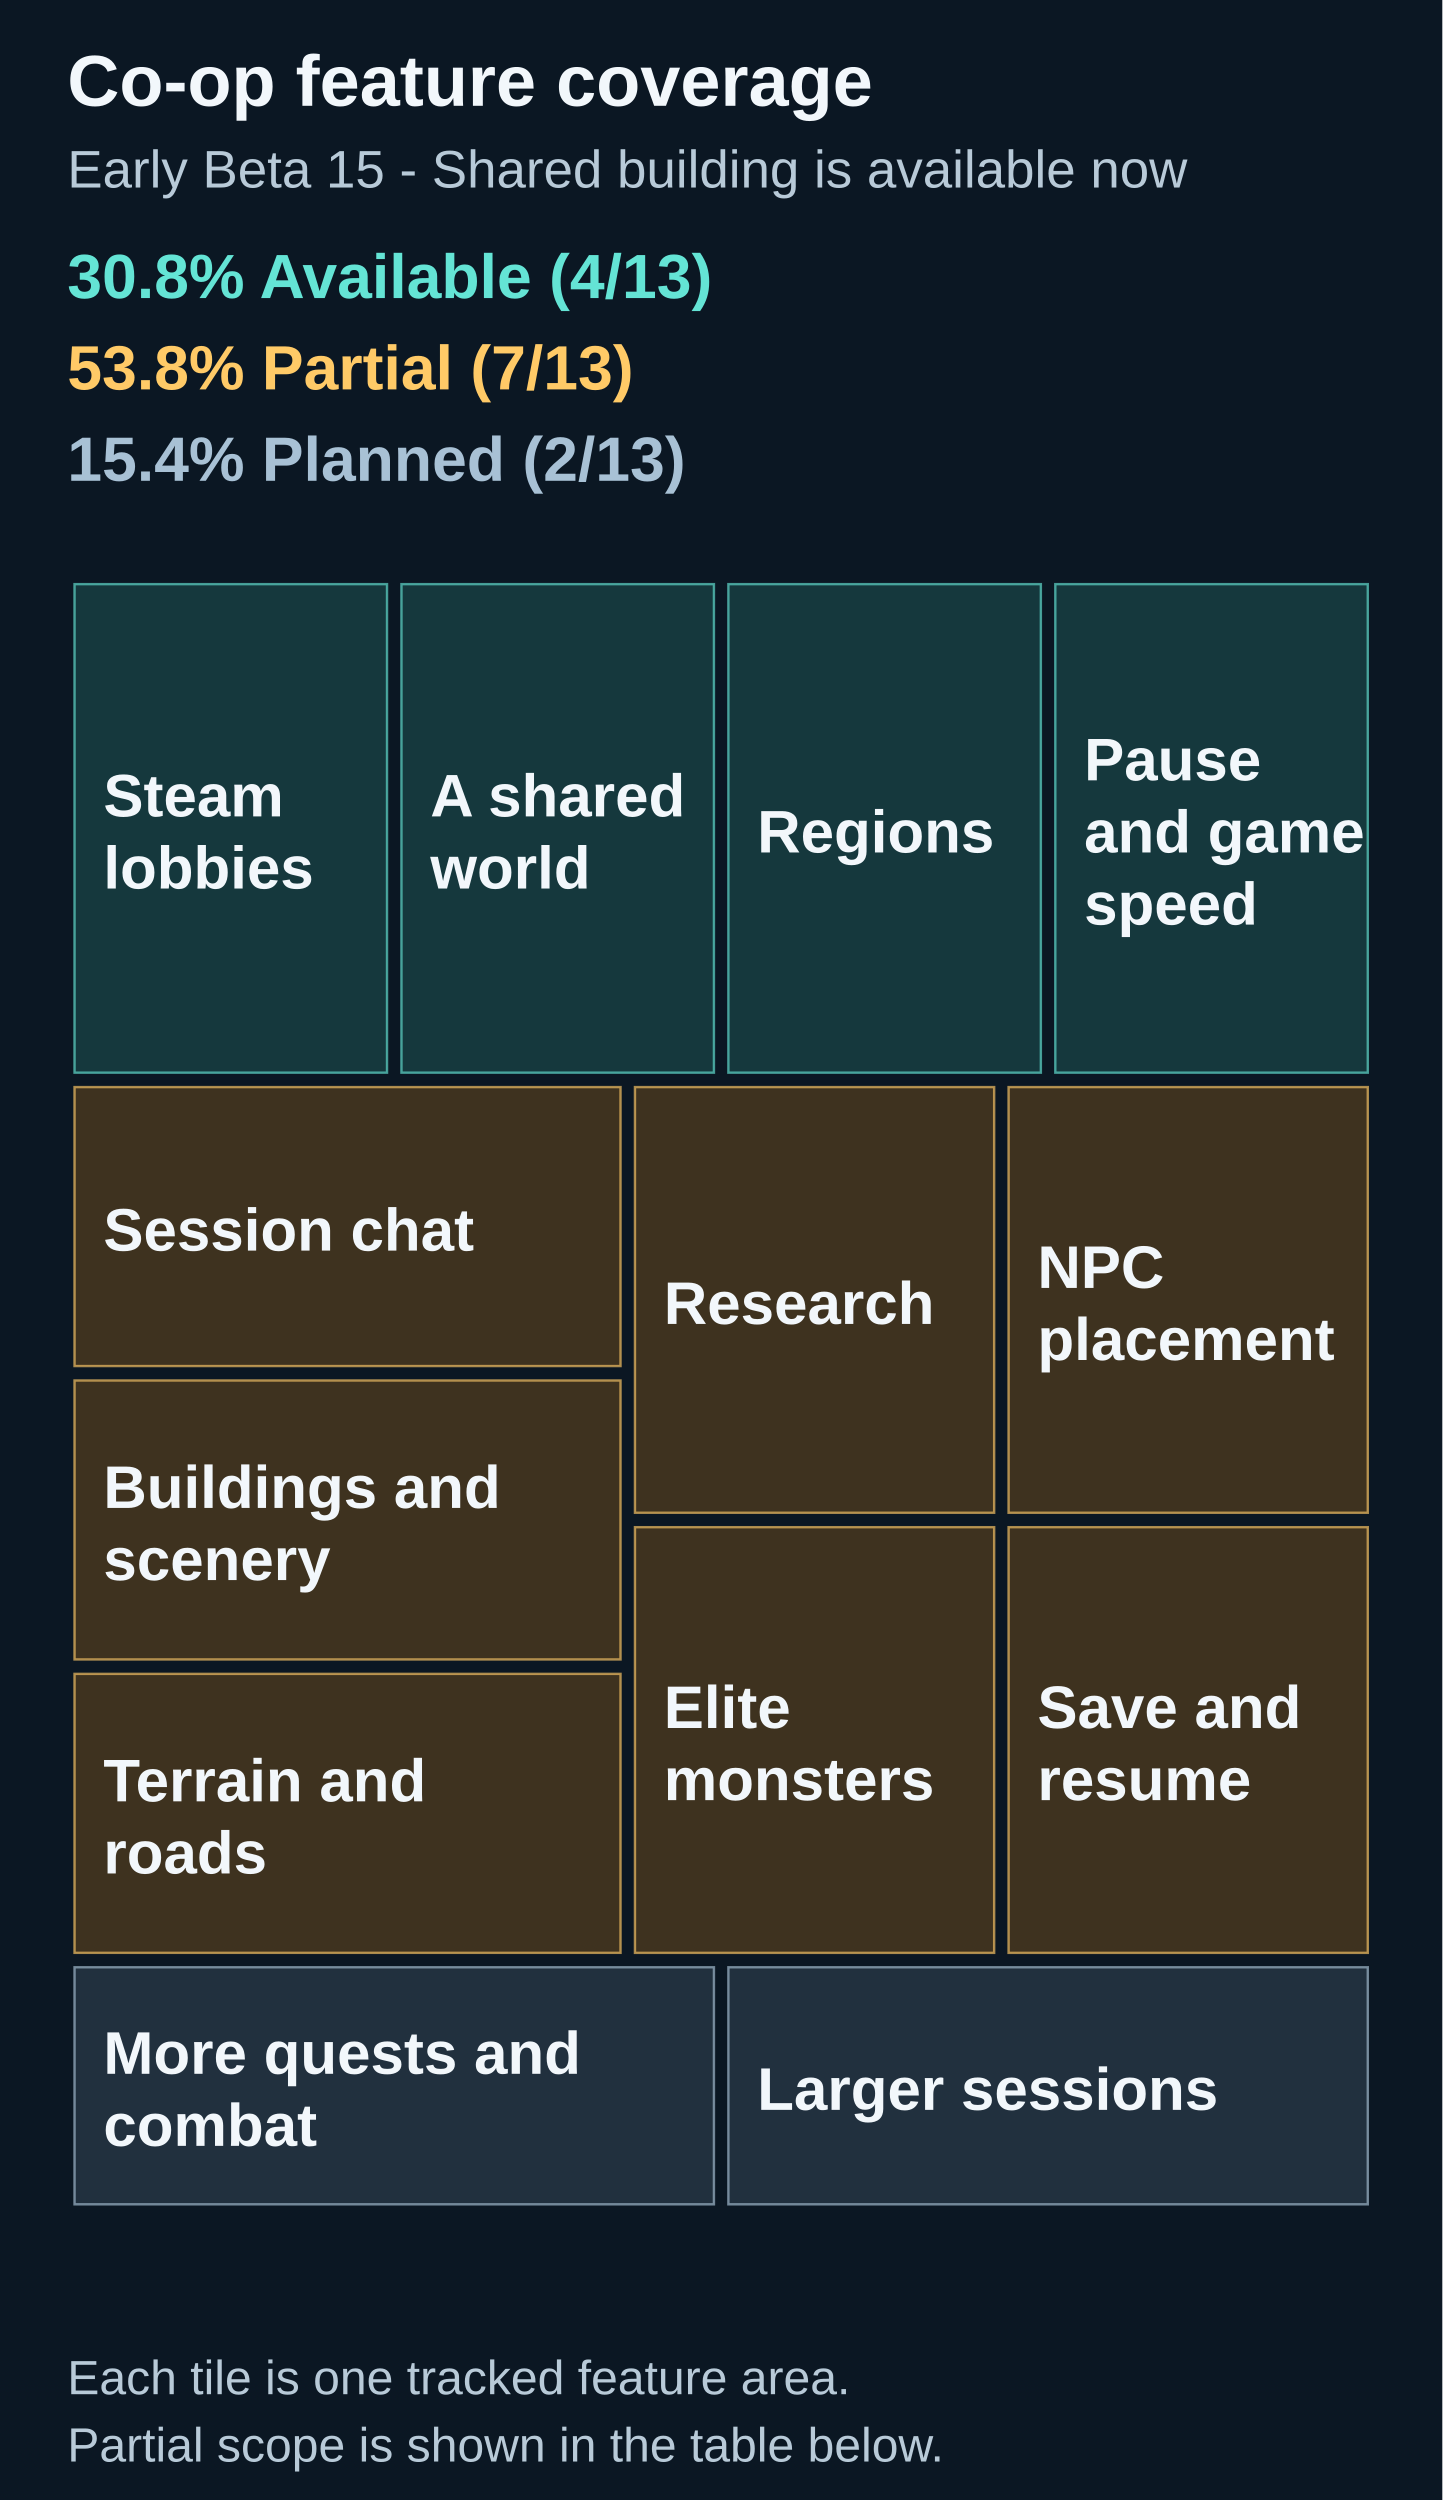
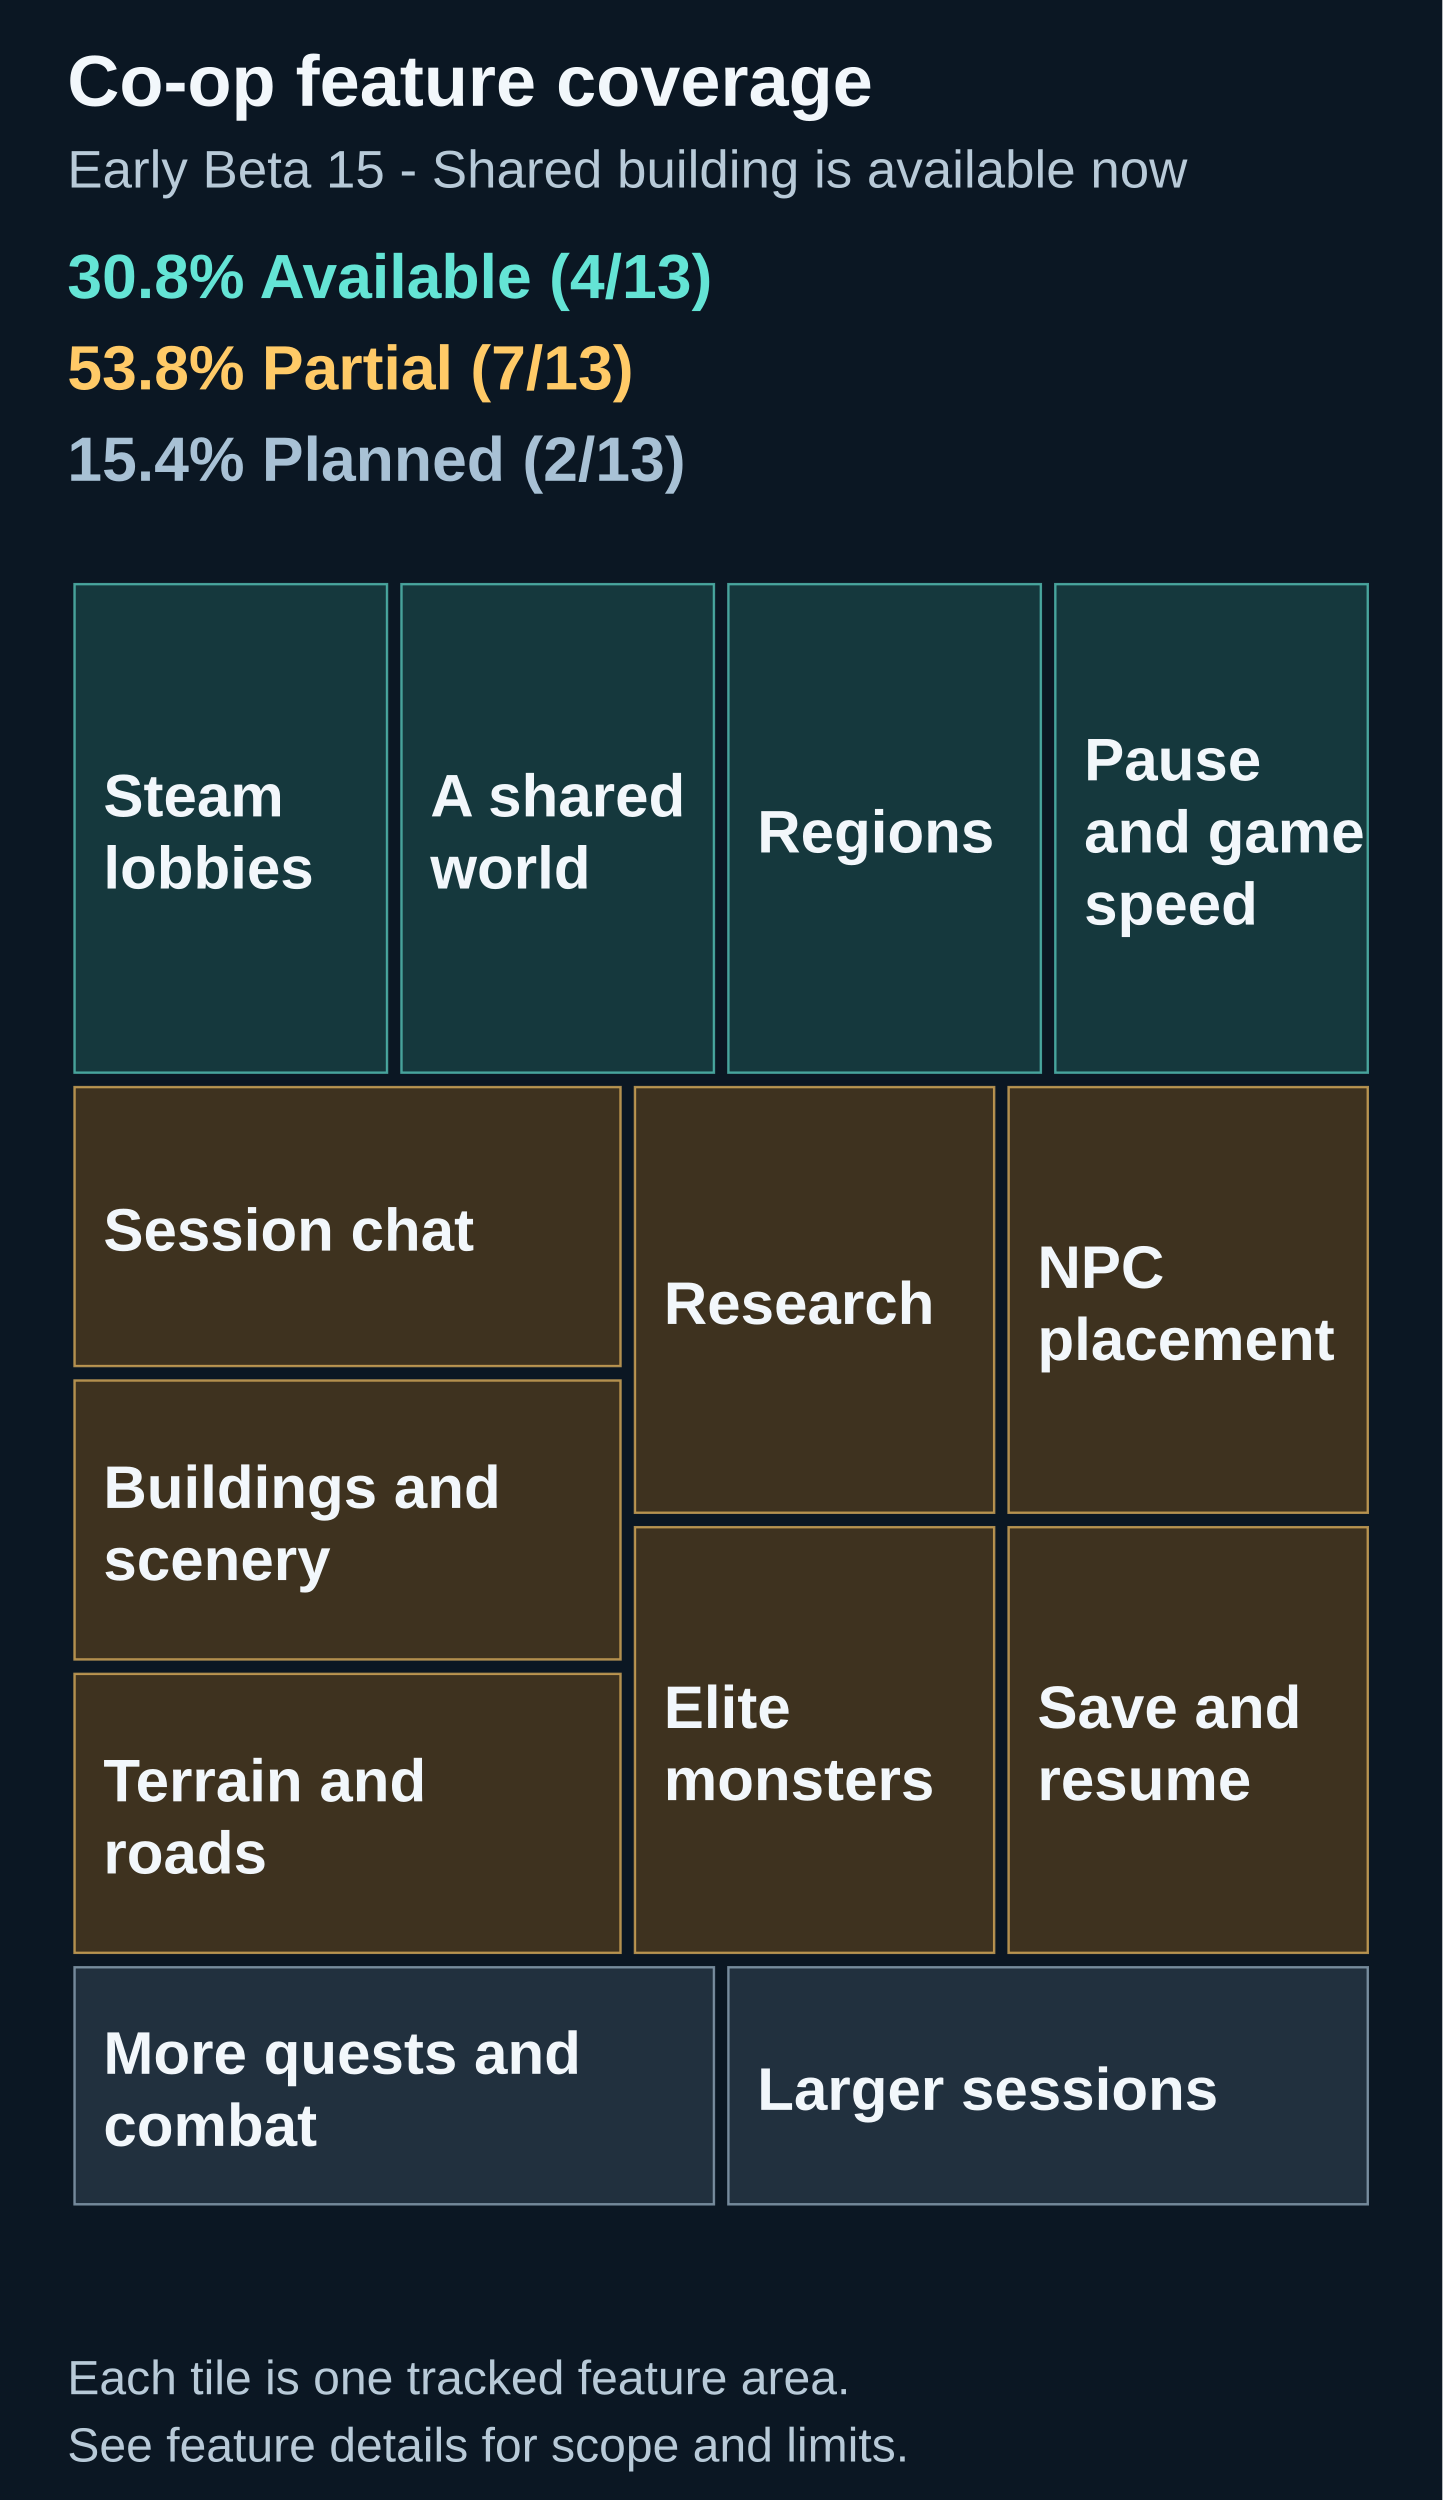
<svg xmlns="http://www.w3.org/2000/svg" width="600" height="1040" viewBox="0 0 600 1040" role="img" aria-labelledby="title description">
  <path fill="#0b1723" d="M0 0h600v1040H0z" />
  <text x="28" y="44" font-family="Arial" font-size="30" fill="#f2f7fb" font-weight="700">Co-op feature coverage</text>
  <text x="28" y="78" font-family="Arial" font-size="22" fill="#b8cad8" font-weight="400">Early Beta 15 - Shared building is available now</text>
  <text x="28" y="124" font-family="Arial" font-size="26" fill="#64e4d5" font-weight="700">30.8% Available (4/13)</text>
  <text x="28" y="162" font-family="Arial" font-size="26" fill="#ffca67" font-weight="700">53.8% Partial (7/13)</text>
  <text x="28" y="200" font-family="Arial" font-size="26" fill="#a8c1d5" font-weight="700">15.4% Planned (2/13)</text>
  <rect x="31.00" y="243.00" width="130.00" height="203.23" fill="#15383d" stroke="#64e4d5" stroke-opacity=".65" />
  <g>
    <text x="43" y="339.62" font-family="Arial" font-size="25" fill="#f2f7fb" font-weight="600">Steam</text>
    <text x="43" y="369.62" font-family="Arial" font-size="25" fill="#f2f7fb" font-weight="600">lobbies</text>
  </g>
  <rect x="167.00" y="243.00" width="130.00" height="203.23" fill="#15383d" stroke="#64e4d5" stroke-opacity=".65" />
  <g>
    <text x="179.0" y="339.62" font-family="Arial" font-size="25" fill="#f2f7fb" font-weight="600">A shared</text>
    <text x="179.0" y="369.62" font-family="Arial" font-size="25" fill="#f2f7fb" font-weight="600">world</text>
  </g>
  <rect x="303.00" y="243.00" width="130.00" height="203.23" fill="#15383d" stroke="#64e4d5" stroke-opacity=".65" />
  <g>
    <text x="315.0" y="354.62" font-family="Arial" font-size="25" fill="#f2f7fb" font-weight="600">Regions</text>
  </g>
  <rect x="439.00" y="243.00" width="130.00" height="203.23" fill="#15383d" stroke="#64e4d5" stroke-opacity=".65" />
  <g>
    <text x="451.0" y="324.62" font-family="Arial" font-size="25" fill="#f2f7fb" font-weight="600">Pause</text>
    <text x="451.0" y="354.62" font-family="Arial" font-size="25" fill="#f2f7fb" font-weight="600">and game</text>
    <text x="451.0" y="384.62" font-family="Arial" font-size="25" fill="#f2f7fb" font-weight="600">speed</text>
  </g>
  <rect x="31.00" y="452.23" width="227.14" height="116.05" fill="#3e321f" stroke="#ffca67" stroke-opacity=".65" />
  <g>
    <text x="43" y="520.26" font-family="Arial" font-size="25" fill="#f2f7fb" font-weight="600">Session chat</text>
  </g>
  <rect x="31.00" y="574.28" width="227.14" height="116.05" fill="#3e321f" stroke="#ffca67" stroke-opacity=".65" />
  <g>
    <text x="43" y="627.31" font-family="Arial" font-size="25" fill="#f2f7fb" font-weight="600">Buildings and</text>
    <text x="43" y="657.31" font-family="Arial" font-size="25" fill="#f2f7fb" font-weight="600">scenery</text>
  </g>
  <rect x="31.00" y="696.33" width="227.14" height="116.05" fill="#3e321f" stroke="#ffca67" stroke-opacity=".65" />
  <g>
    <text x="43" y="749.36" font-family="Arial" font-size="25" fill="#f2f7fb" font-weight="600">Terrain and</text>
    <text x="43" y="779.36" font-family="Arial" font-size="25" fill="#f2f7fb" font-weight="600">roads</text>
  </g>
  <rect x="264.14" y="452.23" width="149.43" height="177.08" fill="#3e321f" stroke="#ffca67" stroke-opacity=".65" />
  <g>
    <text x="276.14" y="550.77" font-family="Arial" font-size="25" fill="#f2f7fb" font-weight="600">Research</text>
  </g>
  <rect x="419.57" y="452.23" width="149.43" height="177.08" fill="#3e321f" stroke="#ffca67" stroke-opacity=".65" />
  <g>
    <text x="431.57" y="535.77" font-family="Arial" font-size="25" fill="#f2f7fb" font-weight="600">NPC</text>
    <text x="431.57" y="565.77" font-family="Arial" font-size="25" fill="#f2f7fb" font-weight="600">placement</text>
  </g>
  <rect x="264.14" y="635.31" width="149.43" height="177.08" fill="#3e321f" stroke="#ffca67" stroke-opacity=".65" />
  <g>
    <text x="276.14" y="718.85" font-family="Arial" font-size="25" fill="#f2f7fb" font-weight="600">Elite</text>
    <text x="276.14" y="748.85" font-family="Arial" font-size="25" fill="#f2f7fb" font-weight="600">monsters</text>
  </g>
  <rect x="419.57" y="635.31" width="149.43" height="177.08" fill="#3e321f" stroke="#ffca67" stroke-opacity=".65" />
  <g>
    <text x="431.57" y="718.85" font-family="Arial" font-size="25" fill="#f2f7fb" font-weight="600">Save and</text>
    <text x="431.57" y="748.85" font-family="Arial" font-size="25" fill="#f2f7fb" font-weight="600">resume</text>
  </g>
  <rect x="31.00" y="818.38" width="266.00" height="98.62" fill="#21303e" stroke="#a8c1d5" stroke-opacity=".65" />
  <g>
    <text x="43" y="862.69" font-family="Arial" font-size="25" fill="#f2f7fb" font-weight="600">More quests and</text>
    <text x="43" y="892.69" font-family="Arial" font-size="25" fill="#f2f7fb" font-weight="600">combat</text>
  </g>
  <rect x="303.00" y="818.38" width="266.00" height="98.62" fill="#21303e" stroke="#a8c1d5" stroke-opacity=".65" />
  <g>
    <text x="315.0" y="877.69" font-family="Arial" font-size="25" fill="#f2f7fb" font-weight="600">Larger sessions</text>
  </g>
  <text x="28" y="996" font-family="Arial" font-size="20" fill="#b8cad8" font-weight="400">Each tile is one tracked feature area.</text>
-   <text x="28" y="1024" font-family="Arial" font-size="20" fill="#b8cad8" font-weight="400">Partial scope is shown in the table below.</text>
+   <text x="28" y="1024" font-family="Arial" font-size="20" fill="#b8cad8" font-weight="400">See feature details for scope and limits.</text>
</svg>
